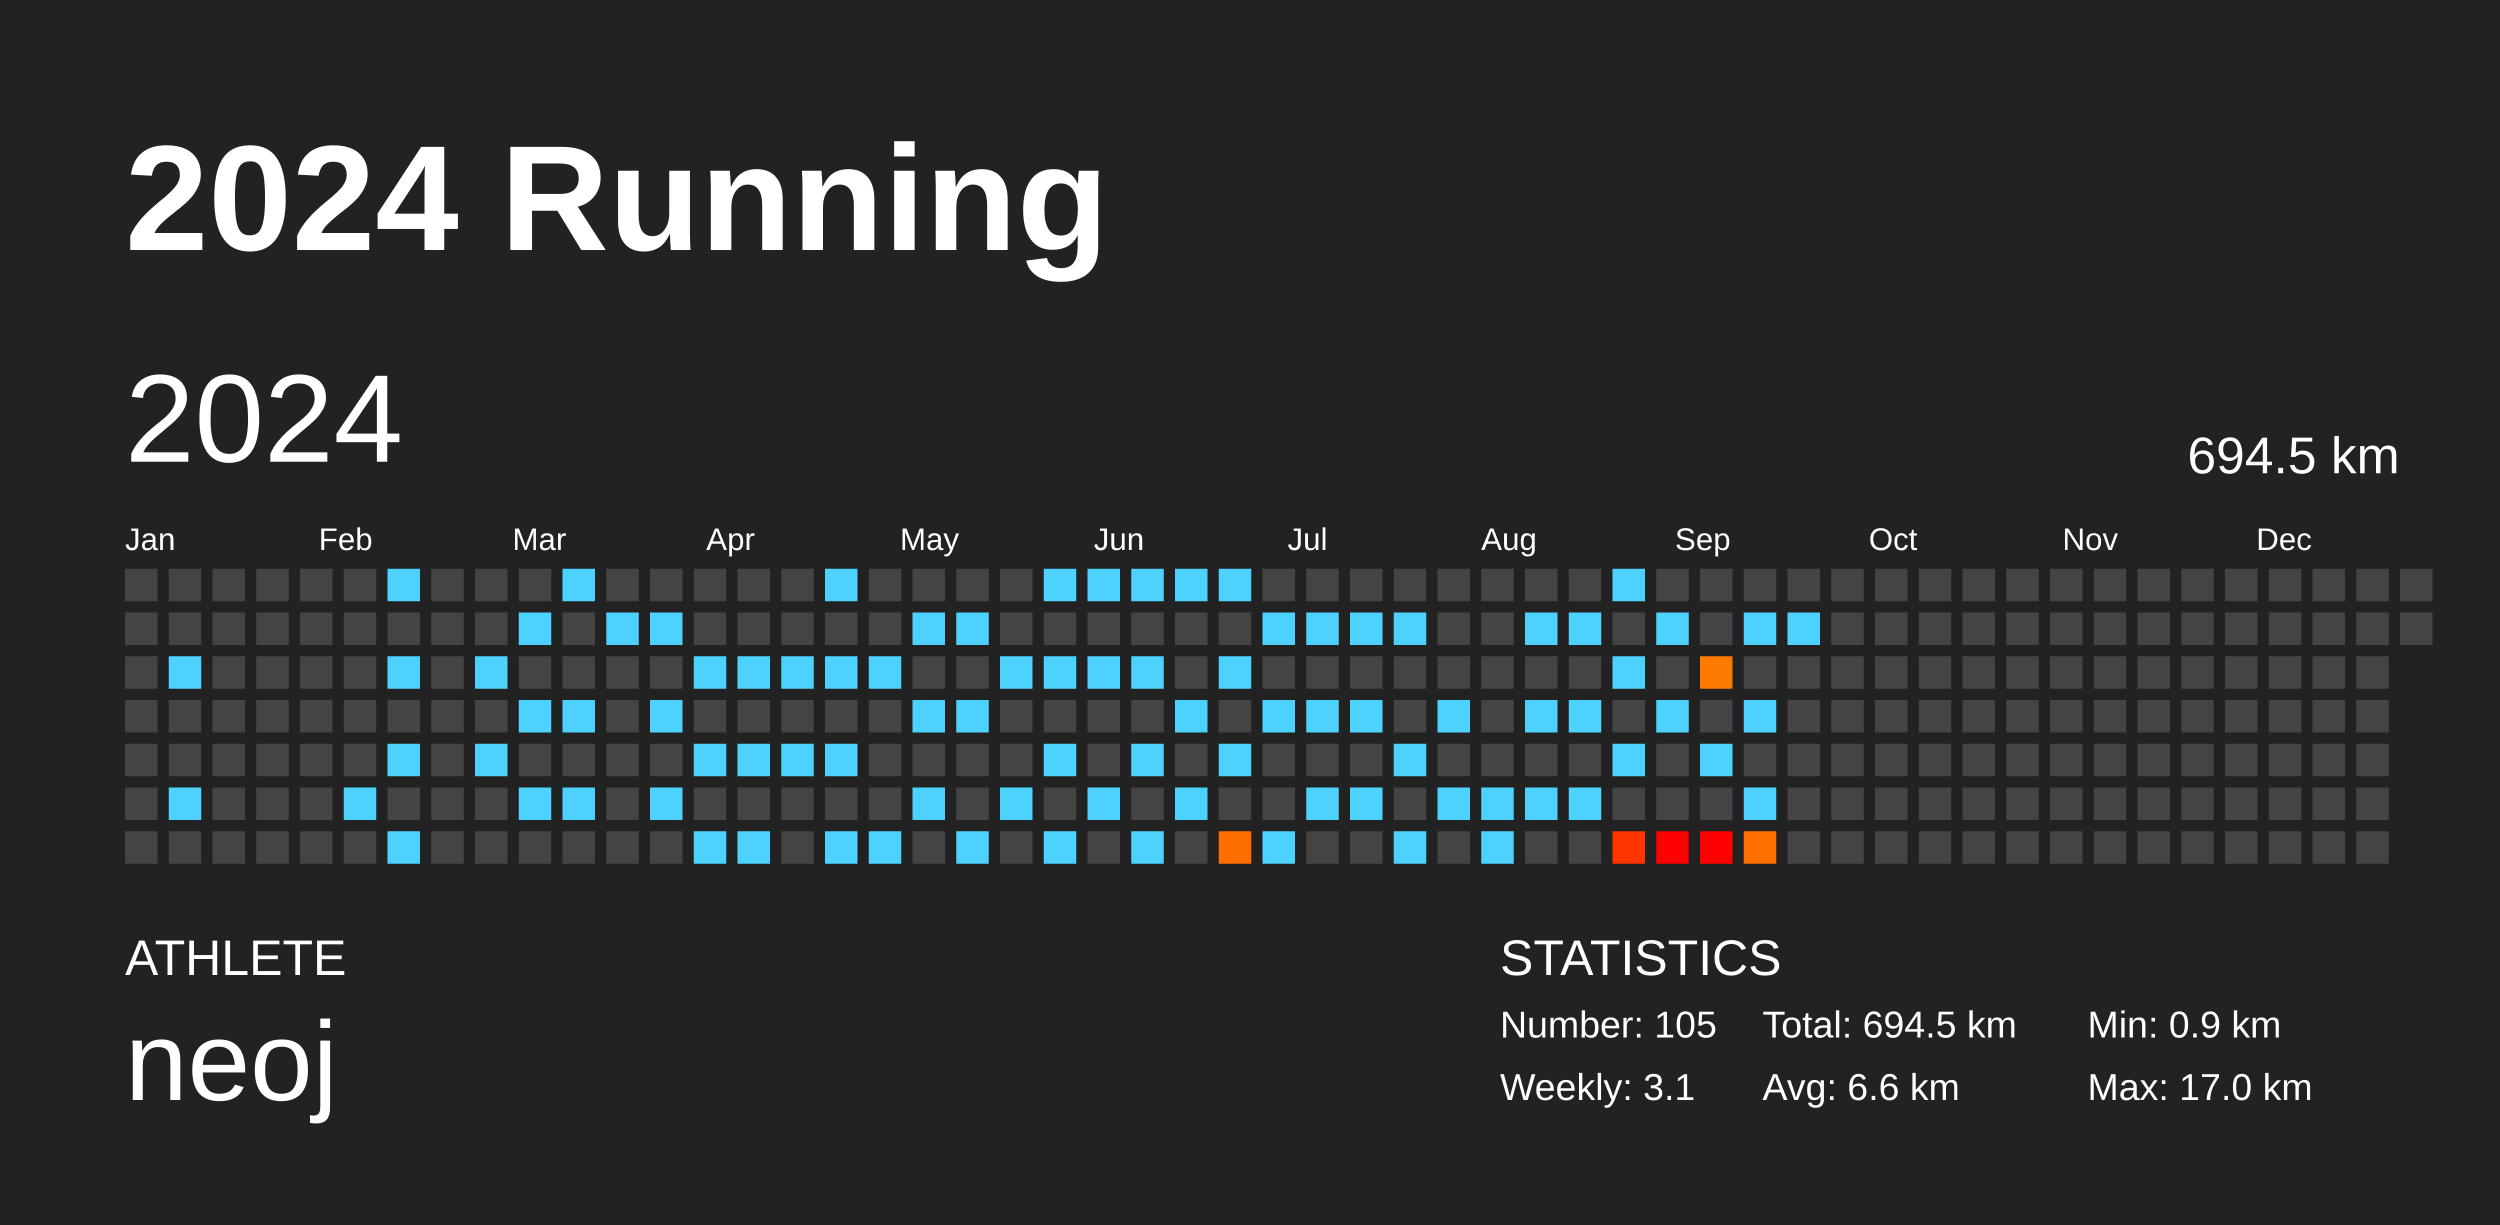
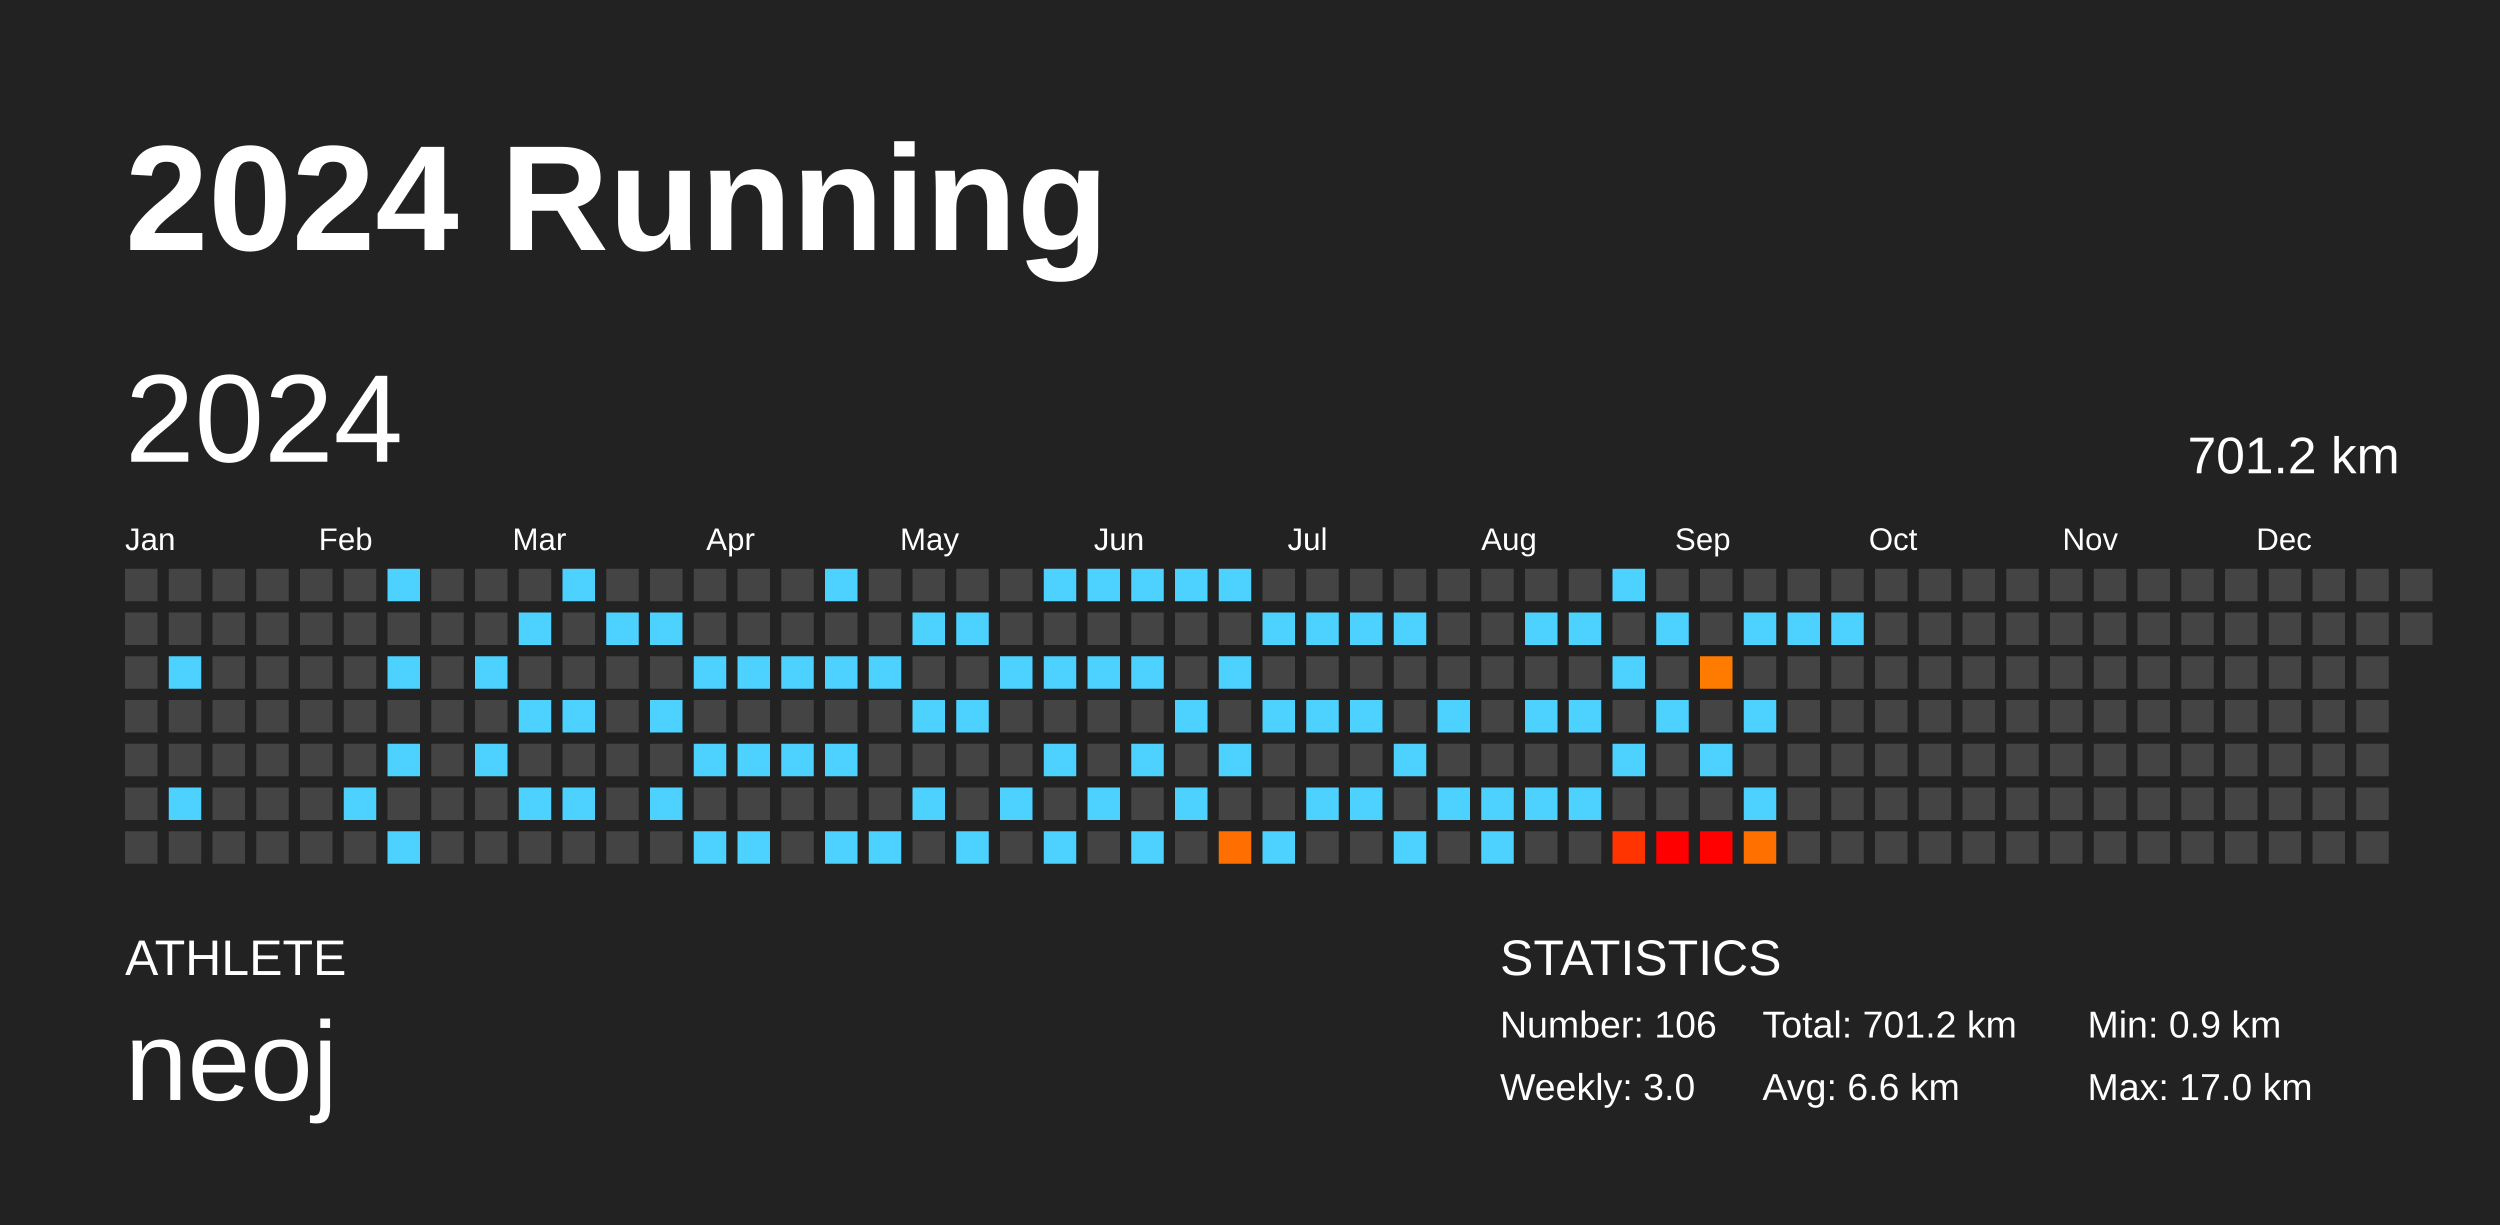
<svg xmlns="http://www.w3.org/2000/svg" baseProfile="full" height="98mm" version="1.1" viewBox="0,0,200,98" width="200mm">
  <defs />
  <rect fill="#222222" height="98" width="200" x="0" y="0" />
  <text fill="#FFFFFF" style="font-size:12px; font-family:Arial; font-weight:bold;" x="10" y="20">2024 Running</text>
  <text fill="#FFFFFF" style="font-size:4px; font-family:Arial" x="10" y="78">ATHLETE</text>
  <text fill="#FFFFFF" style="font-size:9px; font-family:Arial" x="10" y="88">neoj</text>
  <text fill="#FFFFFF" style="font-size:4px; font-family:Arial" x="120" y="78">STATISTICS</text>
-   <text fill="#FFFFFF" style="font-size:3px; font-family:Arial" x="120" y="83">Number: 105</text>
-   <text fill="#FFFFFF" style="font-size:3px; font-family:Arial" x="120" y="88">Weekly: 3.1</text>
-   <text fill="#FFFFFF" style="font-size:3px; font-family:Arial" x="141" y="83">Total: 694.5 km</text>
+   <text fill="#FFFFFF" style="font-size:3px; font-family:Arial" x="120" y="83">Number: 106</text>
+   <text fill="#FFFFFF" style="font-size:3px; font-family:Arial" x="120" y="88">Weekly: 3.0</text>
+   <text fill="#FFFFFF" style="font-size:3px; font-family:Arial" x="141" y="83">Total: 701.2 km</text>
  <text fill="#FFFFFF" style="font-size:3px; font-family:Arial" x="141" y="88">Avg: 6.6 km</text>
  <text fill="#FFFFFF" style="font-size:3px; font-family:Arial" x="167" y="83">Min: 0.9 km</text>
  <text fill="#FFFFFF" style="font-size:3px; font-family:Arial" x="167" y="88">Max: 17.0 km</text>
  <text dominant-baseline="hanging" fill="#FFFFFF" style="font-size:10.0px; font-family:Arial;" x="10" y="30">2024</text>
-   <text dominant-baseline="hanging" fill="#FFFFFF" style="font-size:4.125px; font-family:Arial;" x="175" y="35">694.5 km</text>
+   <text dominant-baseline="hanging" fill="#FFFFFF" style="font-size:4.125px; font-family:Arial;" x="175" y="35">701.2 km</text>
  <text fill="#FFFFFF" style="font-size:2.5px; font-family:Arial" x="10.0" y="44">Jan</text>
  <text fill="#FFFFFF" style="font-size:2.5px; font-family:Arial" x="25.5" y="44">Feb</text>
  <text fill="#FFFFFF" style="font-size:2.5px; font-family:Arial" x="41.0" y="44">Mar</text>
  <text fill="#FFFFFF" style="font-size:2.5px; font-family:Arial" x="56.5" y="44">Apr</text>
  <text fill="#FFFFFF" style="font-size:2.5px; font-family:Arial" x="72.0" y="44">May</text>
  <text fill="#FFFFFF" style="font-size:2.5px; font-family:Arial" x="87.5" y="44">Jun</text>
  <text fill="#FFFFFF" style="font-size:2.5px; font-family:Arial" x="103.0" y="44">Jul</text>
  <text fill="#FFFFFF" style="font-size:2.5px; font-family:Arial" x="118.5" y="44">Aug</text>
  <text fill="#FFFFFF" style="font-size:2.5px; font-family:Arial" x="134.0" y="44">Sep</text>
  <text fill="#FFFFFF" style="font-size:2.5px; font-family:Arial" x="149.5" y="44">Oct</text>
  <text fill="#FFFFFF" style="font-size:2.5px; font-family:Arial" x="165.0" y="44">Nov</text>
  <text fill="#FFFFFF" style="font-size:2.5px; font-family:Arial" x="180.5" y="44">Dec</text>
  <rect fill="#444444" height="2.6" width="2.6" x="10.0" y="45.5" />
  <rect fill="#444444" height="2.6" width="2.6" x="10.0" y="49.0" />
  <rect fill="#444444" height="2.6" width="2.6" x="10.0" y="52.5" />
  <rect fill="#444444" height="2.6" width="2.6" x="10.0" y="56.0" />
  <rect fill="#444444" height="2.6" width="2.6" x="10.0" y="59.5" />
  <rect fill="#444444" height="2.6" width="2.6" x="10.0" y="63.0" />
  <rect fill="#444444" height="2.6" width="2.6" x="10.0" y="66.5" />
  <rect fill="#444444" height="2.6" width="2.6" x="13.5" y="45.5" />
  <rect fill="#444444" height="2.6" width="2.6" x="13.5" y="49.0" />
  <rect fill="#4dd2ff" height="2.6" width="2.6" x="13.5" y="52.5" />
  <rect fill="#444444" height="2.6" width="2.6" x="13.5" y="56.0" />
  <rect fill="#444444" height="2.6" width="2.6" x="13.5" y="59.5" />
  <rect fill="#4dd2ff" height="2.6" width="2.6" x="13.5" y="63.0" />
  <rect fill="#444444" height="2.6" width="2.6" x="13.5" y="66.5" />
  <rect fill="#444444" height="2.6" width="2.6" x="17.0" y="45.5" />
  <rect fill="#444444" height="2.6" width="2.6" x="17.0" y="49.0" />
  <rect fill="#444444" height="2.6" width="2.6" x="17.0" y="52.5" />
  <rect fill="#444444" height="2.6" width="2.6" x="17.0" y="56.0" />
  <rect fill="#444444" height="2.6" width="2.6" x="17.0" y="59.5" />
  <rect fill="#444444" height="2.6" width="2.6" x="17.0" y="63.0" />
  <rect fill="#444444" height="2.6" width="2.6" x="17.0" y="66.5" />
  <rect fill="#444444" height="2.6" width="2.6" x="20.5" y="45.5" />
  <rect fill="#444444" height="2.6" width="2.6" x="20.5" y="49.0" />
  <rect fill="#444444" height="2.6" width="2.6" x="20.5" y="52.5" />
  <rect fill="#444444" height="2.6" width="2.6" x="20.5" y="56.0" />
  <rect fill="#444444" height="2.6" width="2.6" x="20.5" y="59.5" />
  <rect fill="#444444" height="2.6" width="2.6" x="20.5" y="63.0" />
  <rect fill="#444444" height="2.6" width="2.6" x="20.5" y="66.5" />
  <rect fill="#444444" height="2.6" width="2.6" x="24.0" y="45.5" />
  <rect fill="#444444" height="2.6" width="2.6" x="24.0" y="49.0" />
  <rect fill="#444444" height="2.6" width="2.6" x="24.0" y="52.5" />
  <rect fill="#444444" height="2.6" width="2.6" x="24.0" y="56.0" />
  <rect fill="#444444" height="2.6" width="2.6" x="24.0" y="59.5" />
  <rect fill="#444444" height="2.6" width="2.6" x="24.0" y="63.0" />
  <rect fill="#444444" height="2.6" width="2.6" x="24.0" y="66.5" />
  <rect fill="#444444" height="2.6" width="2.6" x="27.5" y="45.5" />
  <rect fill="#444444" height="2.6" width="2.6" x="27.5" y="49.0" />
  <rect fill="#444444" height="2.6" width="2.6" x="27.5" y="52.5" />
  <rect fill="#444444" height="2.6" width="2.6" x="27.5" y="56.0" />
  <rect fill="#444444" height="2.6" width="2.6" x="27.5" y="59.5" />
  <rect fill="#4dd2ff" height="2.6" width="2.6" x="27.5" y="63.0" />
  <rect fill="#444444" height="2.6" width="2.6" x="27.5" y="66.5" />
  <rect fill="#4dd2ff" height="2.6" width="2.6" x="31.0" y="45.5" />
  <rect fill="#444444" height="2.6" width="2.6" x="31.0" y="49.0" />
  <rect fill="#4dd2ff" height="2.6" width="2.6" x="31.0" y="52.5" />
  <rect fill="#444444" height="2.6" width="2.6" x="31.0" y="56.0" />
  <rect fill="#4dd2ff" height="2.6" width="2.6" x="31.0" y="59.5" />
  <rect fill="#444444" height="2.6" width="2.6" x="31.0" y="63.0" />
  <rect fill="#4dd2ff" height="2.6" width="2.6" x="31.0" y="66.5" />
  <rect fill="#444444" height="2.6" width="2.6" x="34.5" y="45.5" />
  <rect fill="#444444" height="2.6" width="2.6" x="34.5" y="49.0" />
  <rect fill="#444444" height="2.6" width="2.6" x="34.5" y="52.5" />
  <rect fill="#444444" height="2.6" width="2.6" x="34.5" y="56.0" />
  <rect fill="#444444" height="2.6" width="2.6" x="34.5" y="59.5" />
  <rect fill="#444444" height="2.6" width="2.6" x="34.5" y="63.0" />
  <rect fill="#444444" height="2.6" width="2.6" x="34.5" y="66.5" />
  <rect fill="#444444" height="2.6" width="2.6" x="38.0" y="45.5" />
  <rect fill="#444444" height="2.6" width="2.6" x="38.0" y="49.0" />
  <rect fill="#4dd2ff" height="2.6" width="2.6" x="38.0" y="52.5" />
  <rect fill="#444444" height="2.6" width="2.6" x="38.0" y="56.0" />
  <rect fill="#4dd2ff" height="2.6" width="2.6" x="38.0" y="59.5" />
  <rect fill="#444444" height="2.6" width="2.6" x="38.0" y="63.0" />
  <rect fill="#444444" height="2.6" width="2.6" x="38.0" y="66.5" />
  <rect fill="#444444" height="2.6" width="2.6" x="41.5" y="45.5" />
  <rect fill="#4dd2ff" height="2.6" width="2.6" x="41.5" y="49.0" />
  <rect fill="#444444" height="2.6" width="2.6" x="41.5" y="52.5" />
  <rect fill="#4dd2ff" height="2.6" width="2.6" x="41.5" y="56.0" />
  <rect fill="#444444" height="2.6" width="2.6" x="41.5" y="59.5" />
  <rect fill="#4dd2ff" height="2.6" width="2.6" x="41.5" y="63.0" />
  <rect fill="#444444" height="2.6" width="2.6" x="41.5" y="66.5" />
  <rect fill="#4dd2ff" height="2.6" width="2.6" x="45.0" y="45.5" />
  <rect fill="#444444" height="2.6" width="2.6" x="45.0" y="49.0" />
  <rect fill="#444444" height="2.6" width="2.6" x="45.0" y="52.5" />
  <rect fill="#4dd2ff" height="2.6" width="2.6" x="45.0" y="56.0" />
  <rect fill="#444444" height="2.6" width="2.6" x="45.0" y="59.5" />
  <rect fill="#4dd2ff" height="2.6" width="2.6" x="45.0" y="63.0" />
  <rect fill="#444444" height="2.6" width="2.6" x="45.0" y="66.5" />
  <rect fill="#444444" height="2.6" width="2.6" x="48.5" y="45.5" />
  <rect fill="#4dd2ff" height="2.6" width="2.6" x="48.5" y="49.0" />
  <rect fill="#444444" height="2.6" width="2.6" x="48.5" y="52.5" />
  <rect fill="#444444" height="2.6" width="2.6" x="48.5" y="56.0" />
  <rect fill="#444444" height="2.6" width="2.6" x="48.5" y="59.5" />
  <rect fill="#444444" height="2.6" width="2.6" x="48.5" y="63.0" />
  <rect fill="#444444" height="2.6" width="2.6" x="48.5" y="66.5" />
  <rect fill="#444444" height="2.6" width="2.6" x="52.0" y="45.5" />
  <rect fill="#4dd2ff" height="2.6" width="2.6" x="52.0" y="49.0" />
  <rect fill="#444444" height="2.6" width="2.6" x="52.0" y="52.5" />
  <rect fill="#4dd2ff" height="2.6" width="2.6" x="52.0" y="56.0" />
  <rect fill="#444444" height="2.6" width="2.6" x="52.0" y="59.5" />
  <rect fill="#4dd2ff" height="2.6" width="2.6" x="52.0" y="63.0" />
  <rect fill="#444444" height="2.6" width="2.6" x="52.0" y="66.5" />
  <rect fill="#444444" height="2.6" width="2.6" x="55.5" y="45.5" />
  <rect fill="#444444" height="2.6" width="2.6" x="55.5" y="49.0" />
  <rect fill="#4dd2ff" height="2.6" width="2.6" x="55.5" y="52.5" />
  <rect fill="#444444" height="2.6" width="2.6" x="55.5" y="56.0" />
  <rect fill="#4dd2ff" height="2.6" width="2.6" x="55.5" y="59.5" />
  <rect fill="#444444" height="2.6" width="2.6" x="55.5" y="63.0" />
  <rect fill="#4dd2ff" height="2.6" width="2.6" x="55.5" y="66.5" />
  <rect fill="#444444" height="2.6" width="2.6" x="59.0" y="45.5" />
  <rect fill="#444444" height="2.6" width="2.6" x="59.0" y="49.0" />
  <rect fill="#4dd2ff" height="2.6" width="2.6" x="59.0" y="52.5" />
  <rect fill="#444444" height="2.6" width="2.6" x="59.0" y="56.0" />
  <rect fill="#4dd2ff" height="2.6" width="2.6" x="59.0" y="59.5" />
  <rect fill="#444444" height="2.6" width="2.6" x="59.0" y="63.0" />
  <rect fill="#4dd2ff" height="2.6" width="2.6" x="59.0" y="66.5" />
  <rect fill="#444444" height="2.6" width="2.6" x="62.5" y="45.5" />
  <rect fill="#444444" height="2.6" width="2.6" x="62.5" y="49.0" />
  <rect fill="#4dd2ff" height="2.6" width="2.6" x="62.5" y="52.5" />
  <rect fill="#444444" height="2.6" width="2.6" x="62.5" y="56.0" />
  <rect fill="#4dd2ff" height="2.6" width="2.6" x="62.5" y="59.5" />
  <rect fill="#444444" height="2.6" width="2.6" x="62.5" y="63.0" />
  <rect fill="#444444" height="2.6" width="2.6" x="62.5" y="66.5" />
  <rect fill="#4dd2ff" height="2.6" width="2.6" x="66.0" y="45.5" />
  <rect fill="#444444" height="2.6" width="2.6" x="66.0" y="49.0" />
  <rect fill="#4dd2ff" height="2.6" width="2.6" x="66.0" y="52.5" />
  <rect fill="#444444" height="2.6" width="2.6" x="66.0" y="56.0" />
  <rect fill="#4dd2ff" height="2.6" width="2.6" x="66.0" y="59.5" />
  <rect fill="#444444" height="2.6" width="2.6" x="66.0" y="63.0" />
  <rect fill="#4dd2ff" height="2.6" width="2.6" x="66.0" y="66.5" />
  <rect fill="#444444" height="2.6" width="2.6" x="69.5" y="45.5" />
  <rect fill="#444444" height="2.6" width="2.6" x="69.5" y="49.0" />
  <rect fill="#4dd2ff" height="2.6" width="2.6" x="69.5" y="52.5" />
  <rect fill="#444444" height="2.6" width="2.6" x="69.5" y="56.0" />
  <rect fill="#444444" height="2.6" width="2.6" x="69.5" y="59.5" />
  <rect fill="#444444" height="2.6" width="2.6" x="69.5" y="63.0" />
  <rect fill="#4dd2ff" height="2.6" width="2.6" x="69.5" y="66.5" />
  <rect fill="#444444" height="2.6" width="2.6" x="73.0" y="45.5" />
  <rect fill="#4dd2ff" height="2.6" width="2.6" x="73.0" y="49.0" />
  <rect fill="#444444" height="2.6" width="2.6" x="73.0" y="52.5" />
  <rect fill="#4dd2ff" height="2.6" width="2.6" x="73.0" y="56.0" />
  <rect fill="#444444" height="2.6" width="2.6" x="73.0" y="59.5" />
  <rect fill="#4dd2ff" height="2.6" width="2.6" x="73.0" y="63.0" />
  <rect fill="#444444" height="2.6" width="2.6" x="73.0" y="66.5" />
  <rect fill="#444444" height="2.6" width="2.6" x="76.5" y="45.5" />
  <rect fill="#4dd2ff" height="2.6" width="2.6" x="76.5" y="49.0" />
  <rect fill="#444444" height="2.6" width="2.6" x="76.5" y="52.5" />
  <rect fill="#4dd2ff" height="2.6" width="2.6" x="76.5" y="56.0" />
  <rect fill="#444444" height="2.6" width="2.6" x="76.5" y="59.5" />
  <rect fill="#444444" height="2.6" width="2.6" x="76.5" y="63.0" />
  <rect fill="#4dd2ff" height="2.6" width="2.6" x="76.5" y="66.5" />
  <rect fill="#444444" height="2.6" width="2.6" x="80.0" y="45.5" />
  <rect fill="#444444" height="2.6" width="2.6" x="80.0" y="49.0" />
  <rect fill="#4dd2ff" height="2.6" width="2.6" x="80.0" y="52.5" />
  <rect fill="#444444" height="2.6" width="2.6" x="80.0" y="56.0" />
  <rect fill="#444444" height="2.6" width="2.6" x="80.0" y="59.5" />
  <rect fill="#4dd2ff" height="2.6" width="2.6" x="80.0" y="63.0" />
  <rect fill="#444444" height="2.6" width="2.6" x="80.0" y="66.5" />
  <rect fill="#4dd2ff" height="2.6" width="2.6" x="83.5" y="45.5" />
  <rect fill="#444444" height="2.6" width="2.6" x="83.5" y="49.0" />
  <rect fill="#4dd2ff" height="2.6" width="2.6" x="83.5" y="52.5" />
  <rect fill="#444444" height="2.6" width="2.6" x="83.5" y="56.0" />
  <rect fill="#4dd2ff" height="2.6" width="2.6" x="83.5" y="59.5" />
  <rect fill="#444444" height="2.6" width="2.6" x="83.5" y="63.0" />
  <rect fill="#4dd2ff" height="2.6" width="2.6" x="83.5" y="66.5" />
  <rect fill="#4dd2ff" height="2.6" width="2.6" x="87.0" y="45.5" />
  <rect fill="#444444" height="2.6" width="2.6" x="87.0" y="49.0" />
  <rect fill="#4dd2ff" height="2.6" width="2.6" x="87.0" y="52.5" />
  <rect fill="#444444" height="2.6" width="2.6" x="87.0" y="56.0" />
  <rect fill="#444444" height="2.6" width="2.6" x="87.0" y="59.5" />
  <rect fill="#4dd2ff" height="2.6" width="2.6" x="87.0" y="63.0" />
  <rect fill="#444444" height="2.6" width="2.6" x="87.0" y="66.5" />
  <rect fill="#4dd2ff" height="2.6" width="2.6" x="90.5" y="45.5" />
  <rect fill="#444444" height="2.6" width="2.6" x="90.5" y="49.0" />
  <rect fill="#4dd2ff" height="2.6" width="2.6" x="90.5" y="52.5" />
  <rect fill="#444444" height="2.6" width="2.6" x="90.5" y="56.0" />
  <rect fill="#4dd2ff" height="2.6" width="2.6" x="90.5" y="59.5" />
  <rect fill="#444444" height="2.6" width="2.6" x="90.5" y="63.0" />
  <rect fill="#4dd2ff" height="2.6" width="2.6" x="90.5" y="66.5" />
  <rect fill="#4dd2ff" height="2.6" width="2.6" x="94.0" y="45.5" />
  <rect fill="#444444" height="2.6" width="2.6" x="94.0" y="49.0" />
  <rect fill="#444444" height="2.6" width="2.6" x="94.0" y="52.5" />
  <rect fill="#4dd2ff" height="2.6" width="2.6" x="94.0" y="56.0" />
  <rect fill="#444444" height="2.6" width="2.6" x="94.0" y="59.5" />
  <rect fill="#4dd2ff" height="2.6" width="2.6" x="94.0" y="63.0" />
  <rect fill="#444444" height="2.6" width="2.6" x="94.0" y="66.5" />
  <rect fill="#4dd2ff" height="2.6" width="2.6" x="97.5" y="45.5" />
  <rect fill="#444444" height="2.6" width="2.6" x="97.5" y="49.0" />
  <rect fill="#4dd2ff" height="2.6" width="2.6" x="97.5" y="52.5" />
  <rect fill="#444444" height="2.6" width="2.6" x="97.5" y="56.0" />
  <rect fill="#4dd2ff" height="2.6" width="2.6" x="97.5" y="59.5" />
  <rect fill="#444444" height="2.6" width="2.6" x="97.5" y="63.0" />
  <rect fill="#ff6e00" height="2.6" width="2.6" x="97.5" y="66.5" />
  <rect fill="#444444" height="2.6" width="2.6" x="101.0" y="45.5" />
  <rect fill="#4dd2ff" height="2.6" width="2.6" x="101.0" y="49.0" />
  <rect fill="#444444" height="2.6" width="2.6" x="101.0" y="52.5" />
  <rect fill="#4dd2ff" height="2.6" width="2.6" x="101.0" y="56.0" />
  <rect fill="#444444" height="2.6" width="2.6" x="101.0" y="59.5" />
  <rect fill="#444444" height="2.6" width="2.6" x="101.0" y="63.0" />
  <rect fill="#4dd2ff" height="2.6" width="2.6" x="101.0" y="66.5" />
  <rect fill="#444444" height="2.6" width="2.6" x="104.5" y="45.5" />
  <rect fill="#4dd2ff" height="2.6" width="2.6" x="104.5" y="49.0" />
  <rect fill="#444444" height="2.6" width="2.6" x="104.5" y="52.5" />
  <rect fill="#4dd2ff" height="2.6" width="2.6" x="104.5" y="56.0" />
  <rect fill="#444444" height="2.6" width="2.6" x="104.5" y="59.5" />
  <rect fill="#4dd2ff" height="2.6" width="2.6" x="104.5" y="63.0" />
  <rect fill="#444444" height="2.6" width="2.6" x="104.5" y="66.5" />
  <rect fill="#444444" height="2.6" width="2.6" x="108.0" y="45.5" />
  <rect fill="#4dd2ff" height="2.6" width="2.6" x="108.0" y="49.0" />
  <rect fill="#444444" height="2.6" width="2.6" x="108.0" y="52.5" />
  <rect fill="#4dd2ff" height="2.6" width="2.6" x="108.0" y="56.0" />
  <rect fill="#444444" height="2.6" width="2.6" x="108.0" y="59.5" />
  <rect fill="#4dd2ff" height="2.6" width="2.6" x="108.0" y="63.0" />
  <rect fill="#444444" height="2.6" width="2.6" x="108.0" y="66.5" />
  <rect fill="#444444" height="2.6" width="2.6" x="111.5" y="45.5" />
  <rect fill="#4dd2ff" height="2.6" width="2.6" x="111.5" y="49.0" />
  <rect fill="#444444" height="2.6" width="2.6" x="111.5" y="52.5" />
  <rect fill="#444444" height="2.6" width="2.6" x="111.5" y="56.0" />
  <rect fill="#4dd2ff" height="2.6" width="2.6" x="111.5" y="59.5" />
  <rect fill="#444444" height="2.6" width="2.6" x="111.5" y="63.0" />
  <rect fill="#4dd2ff" height="2.6" width="2.6" x="111.5" y="66.5" />
  <rect fill="#444444" height="2.6" width="2.6" x="115.0" y="45.5" />
  <rect fill="#444444" height="2.6" width="2.6" x="115.0" y="49.0" />
  <rect fill="#444444" height="2.6" width="2.6" x="115.0" y="52.5" />
  <rect fill="#4dd2ff" height="2.6" width="2.6" x="115.0" y="56.0" />
  <rect fill="#444444" height="2.6" width="2.6" x="115.0" y="59.5" />
  <rect fill="#4dd2ff" height="2.6" width="2.6" x="115.0" y="63.0" />
  <rect fill="#444444" height="2.6" width="2.6" x="115.0" y="66.5" />
  <rect fill="#444444" height="2.6" width="2.6" x="118.5" y="45.5" />
  <rect fill="#444444" height="2.6" width="2.6" x="118.5" y="49.0" />
  <rect fill="#444444" height="2.6" width="2.6" x="118.5" y="52.5" />
  <rect fill="#444444" height="2.6" width="2.6" x="118.5" y="56.0" />
  <rect fill="#444444" height="2.6" width="2.6" x="118.5" y="59.5" />
  <rect fill="#4dd2ff" height="2.6" width="2.6" x="118.5" y="63.0" />
  <rect fill="#4dd2ff" height="2.6" width="2.6" x="118.5" y="66.5" />
  <rect fill="#444444" height="2.6" width="2.6" x="122.0" y="45.5" />
  <rect fill="#4dd2ff" height="2.6" width="2.6" x="122.0" y="49.0" />
  <rect fill="#444444" height="2.6" width="2.6" x="122.0" y="52.5" />
  <rect fill="#4dd2ff" height="2.6" width="2.6" x="122.0" y="56.0" />
  <rect fill="#444444" height="2.6" width="2.6" x="122.0" y="59.5" />
  <rect fill="#4dd2ff" height="2.6" width="2.6" x="122.0" y="63.0" />
  <rect fill="#444444" height="2.6" width="2.6" x="122.0" y="66.5" />
  <rect fill="#444444" height="2.6" width="2.6" x="125.5" y="45.5" />
  <rect fill="#4dd2ff" height="2.6" width="2.6" x="125.5" y="49.0" />
  <rect fill="#444444" height="2.6" width="2.6" x="125.5" y="52.5" />
  <rect fill="#4dd2ff" height="2.6" width="2.6" x="125.5" y="56.0" />
  <rect fill="#444444" height="2.6" width="2.6" x="125.5" y="59.5" />
  <rect fill="#4dd2ff" height="2.6" width="2.6" x="125.5" y="63.0" />
  <rect fill="#444444" height="2.6" width="2.6" x="125.5" y="66.5" />
  <rect fill="#4dd2ff" height="2.6" width="2.6" x="129.0" y="45.5" />
  <rect fill="#444444" height="2.6" width="2.6" x="129.0" y="49.0" />
  <rect fill="#4dd2ff" height="2.6" width="2.6" x="129.0" y="52.5" />
  <rect fill="#444444" height="2.6" width="2.6" x="129.0" y="56.0" />
  <rect fill="#4dd2ff" height="2.6" width="2.6" x="129.0" y="59.5" />
  <rect fill="#444444" height="2.6" width="2.6" x="129.0" y="63.0" />
  <rect fill="#ff3400" height="2.6" width="2.6" x="129.0" y="66.5" />
  <rect fill="#444444" height="2.6" width="2.6" x="132.5" y="45.5" />
  <rect fill="#4dd2ff" height="2.6" width="2.6" x="132.5" y="49.0" />
  <rect fill="#444444" height="2.6" width="2.6" x="132.5" y="52.5" />
  <rect fill="#4dd2ff" height="2.6" width="2.6" x="132.5" y="56.0" />
  <rect fill="#444444" height="2.6" width="2.6" x="132.5" y="59.5" />
  <rect fill="#444444" height="2.6" width="2.6" x="132.5" y="63.0" />
  <rect fill="#ff0000" height="2.6" width="2.6" x="132.5" y="66.5" />
  <rect fill="#444444" height="2.6" width="2.6" x="136.0" y="45.5" />
  <rect fill="#444444" height="2.6" width="2.6" x="136.0" y="49.0" />
  <rect fill="#ff7b00" height="2.6" width="2.6" x="136.0" y="52.5" />
  <rect fill="#444444" height="2.6" width="2.6" x="136.0" y="56.0" />
  <rect fill="#4dd2ff" height="2.6" width="2.6" x="136.0" y="59.5" />
  <rect fill="#444444" height="2.6" width="2.6" x="136.0" y="63.0" />
  <rect fill="#ff0100" height="2.6" width="2.6" x="136.0" y="66.5" />
  <rect fill="#444444" height="2.6" width="2.6" x="139.5" y="45.5" />
  <rect fill="#4dd2ff" height="2.6" width="2.6" x="139.5" y="49.0" />
  <rect fill="#444444" height="2.6" width="2.6" x="139.5" y="52.5" />
  <rect fill="#4dd2ff" height="2.6" width="2.6" x="139.5" y="56.0" />
  <rect fill="#444444" height="2.6" width="2.6" x="139.5" y="59.5" />
  <rect fill="#4dd2ff" height="2.6" width="2.6" x="139.5" y="63.0" />
  <rect fill="#ff7000" height="2.6" width="2.6" x="139.5" y="66.5" />
  <rect fill="#444444" height="2.6" width="2.6" x="143.0" y="45.5" />
  <rect fill="#4dd2ff" height="2.6" width="2.6" x="143.0" y="49.0" />
  <rect fill="#444444" height="2.6" width="2.6" x="143.0" y="52.5" />
  <rect fill="#444444" height="2.6" width="2.6" x="143.0" y="56.0" />
  <rect fill="#444444" height="2.6" width="2.6" x="143.0" y="59.5" />
  <rect fill="#444444" height="2.6" width="2.6" x="143.0" y="63.0" />
  <rect fill="#444444" height="2.6" width="2.6" x="143.0" y="66.5" />
  <rect fill="#444444" height="2.6" width="2.6" x="146.5" y="45.5" />
-   <rect fill="#444444" height="2.6" width="2.6" x="146.5" y="49.0" />
+   <rect fill="#4dd2ff" height="2.6" width="2.6" x="146.5" y="49.0" />
  <rect fill="#444444" height="2.6" width="2.6" x="146.5" y="52.5" />
  <rect fill="#444444" height="2.6" width="2.6" x="146.5" y="56.0" />
  <rect fill="#444444" height="2.6" width="2.6" x="146.5" y="59.5" />
  <rect fill="#444444" height="2.6" width="2.6" x="146.5" y="63.0" />
  <rect fill="#444444" height="2.6" width="2.6" x="146.5" y="66.5" />
  <rect fill="#444444" height="2.6" width="2.6" x="150.0" y="45.5" />
  <rect fill="#444444" height="2.6" width="2.6" x="150.0" y="49.0" />
  <rect fill="#444444" height="2.6" width="2.6" x="150.0" y="52.5" />
  <rect fill="#444444" height="2.6" width="2.6" x="150.0" y="56.0" />
  <rect fill="#444444" height="2.6" width="2.6" x="150.0" y="59.5" />
  <rect fill="#444444" height="2.6" width="2.6" x="150.0" y="63.0" />
  <rect fill="#444444" height="2.6" width="2.6" x="150.0" y="66.5" />
  <rect fill="#444444" height="2.6" width="2.6" x="153.5" y="45.5" />
  <rect fill="#444444" height="2.6" width="2.6" x="153.5" y="49.0" />
  <rect fill="#444444" height="2.6" width="2.6" x="153.5" y="52.5" />
  <rect fill="#444444" height="2.6" width="2.6" x="153.5" y="56.0" />
  <rect fill="#444444" height="2.6" width="2.6" x="153.5" y="59.5" />
  <rect fill="#444444" height="2.6" width="2.6" x="153.5" y="63.0" />
  <rect fill="#444444" height="2.6" width="2.6" x="153.5" y="66.5" />
  <rect fill="#444444" height="2.6" width="2.6" x="157.0" y="45.5" />
  <rect fill="#444444" height="2.6" width="2.6" x="157.0" y="49.0" />
  <rect fill="#444444" height="2.6" width="2.6" x="157.0" y="52.5" />
  <rect fill="#444444" height="2.6" width="2.6" x="157.0" y="56.0" />
  <rect fill="#444444" height="2.6" width="2.6" x="157.0" y="59.5" />
  <rect fill="#444444" height="2.6" width="2.6" x="157.0" y="63.0" />
  <rect fill="#444444" height="2.6" width="2.6" x="157.0" y="66.5" />
  <rect fill="#444444" height="2.6" width="2.6" x="160.5" y="45.5" />
  <rect fill="#444444" height="2.6" width="2.6" x="160.5" y="49.0" />
  <rect fill="#444444" height="2.6" width="2.6" x="160.5" y="52.5" />
  <rect fill="#444444" height="2.6" width="2.6" x="160.5" y="56.0" />
  <rect fill="#444444" height="2.6" width="2.6" x="160.5" y="59.5" />
  <rect fill="#444444" height="2.6" width="2.6" x="160.5" y="63.0" />
  <rect fill="#444444" height="2.6" width="2.6" x="160.5" y="66.5" />
  <rect fill="#444444" height="2.6" width="2.6" x="164.0" y="45.5" />
  <rect fill="#444444" height="2.6" width="2.6" x="164.0" y="49.0" />
  <rect fill="#444444" height="2.6" width="2.6" x="164.0" y="52.5" />
  <rect fill="#444444" height="2.6" width="2.6" x="164.0" y="56.0" />
  <rect fill="#444444" height="2.6" width="2.6" x="164.0" y="59.5" />
  <rect fill="#444444" height="2.6" width="2.6" x="164.0" y="63.0" />
  <rect fill="#444444" height="2.6" width="2.6" x="164.0" y="66.5" />
  <rect fill="#444444" height="2.6" width="2.6" x="167.5" y="45.5" />
  <rect fill="#444444" height="2.6" width="2.6" x="167.5" y="49.0" />
  <rect fill="#444444" height="2.6" width="2.6" x="167.5" y="52.5" />
  <rect fill="#444444" height="2.6" width="2.6" x="167.5" y="56.0" />
  <rect fill="#444444" height="2.6" width="2.6" x="167.5" y="59.5" />
  <rect fill="#444444" height="2.6" width="2.6" x="167.5" y="63.0" />
  <rect fill="#444444" height="2.6" width="2.6" x="167.5" y="66.5" />
  <rect fill="#444444" height="2.6" width="2.6" x="171.0" y="45.5" />
  <rect fill="#444444" height="2.6" width="2.6" x="171.0" y="49.0" />
  <rect fill="#444444" height="2.6" width="2.6" x="171.0" y="52.5" />
  <rect fill="#444444" height="2.6" width="2.6" x="171.0" y="56.0" />
  <rect fill="#444444" height="2.6" width="2.6" x="171.0" y="59.5" />
  <rect fill="#444444" height="2.6" width="2.6" x="171.0" y="63.0" />
  <rect fill="#444444" height="2.6" width="2.6" x="171.0" y="66.5" />
  <rect fill="#444444" height="2.6" width="2.6" x="174.5" y="45.5" />
  <rect fill="#444444" height="2.6" width="2.6" x="174.5" y="49.0" />
  <rect fill="#444444" height="2.6" width="2.6" x="174.5" y="52.5" />
  <rect fill="#444444" height="2.6" width="2.6" x="174.5" y="56.0" />
  <rect fill="#444444" height="2.6" width="2.6" x="174.5" y="59.5" />
  <rect fill="#444444" height="2.6" width="2.6" x="174.5" y="63.0" />
  <rect fill="#444444" height="2.6" width="2.6" x="174.5" y="66.5" />
  <rect fill="#444444" height="2.6" width="2.6" x="178.0" y="45.5" />
  <rect fill="#444444" height="2.6" width="2.6" x="178.0" y="49.0" />
  <rect fill="#444444" height="2.6" width="2.6" x="178.0" y="52.5" />
  <rect fill="#444444" height="2.6" width="2.6" x="178.0" y="56.0" />
  <rect fill="#444444" height="2.6" width="2.6" x="178.0" y="59.5" />
  <rect fill="#444444" height="2.6" width="2.6" x="178.0" y="63.0" />
  <rect fill="#444444" height="2.6" width="2.6" x="178.0" y="66.5" />
  <rect fill="#444444" height="2.6" width="2.6" x="181.5" y="45.5" />
  <rect fill="#444444" height="2.6" width="2.6" x="181.5" y="49.0" />
  <rect fill="#444444" height="2.6" width="2.6" x="181.5" y="52.5" />
  <rect fill="#444444" height="2.6" width="2.6" x="181.5" y="56.0" />
  <rect fill="#444444" height="2.6" width="2.6" x="181.5" y="59.5" />
  <rect fill="#444444" height="2.6" width="2.6" x="181.5" y="63.0" />
  <rect fill="#444444" height="2.6" width="2.6" x="181.5" y="66.5" />
  <rect fill="#444444" height="2.6" width="2.6" x="185.0" y="45.5" />
  <rect fill="#444444" height="2.6" width="2.6" x="185.0" y="49.0" />
  <rect fill="#444444" height="2.6" width="2.6" x="185.0" y="52.5" />
  <rect fill="#444444" height="2.6" width="2.6" x="185.0" y="56.0" />
  <rect fill="#444444" height="2.6" width="2.6" x="185.0" y="59.5" />
  <rect fill="#444444" height="2.6" width="2.6" x="185.0" y="63.0" />
  <rect fill="#444444" height="2.6" width="2.6" x="185.0" y="66.5" />
  <rect fill="#444444" height="2.6" width="2.6" x="188.5" y="45.5" />
  <rect fill="#444444" height="2.6" width="2.6" x="188.5" y="49.0" />
  <rect fill="#444444" height="2.6" width="2.6" x="188.5" y="52.5" />
  <rect fill="#444444" height="2.6" width="2.6" x="188.5" y="56.0" />
  <rect fill="#444444" height="2.6" width="2.6" x="188.5" y="59.5" />
  <rect fill="#444444" height="2.6" width="2.6" x="188.5" y="63.0" />
  <rect fill="#444444" height="2.6" width="2.6" x="188.5" y="66.5" />
  <rect fill="#444444" height="2.6" width="2.6" x="192.0" y="45.5" />
  <rect fill="#444444" height="2.6" width="2.6" x="192.0" y="49.0" />
</svg>
